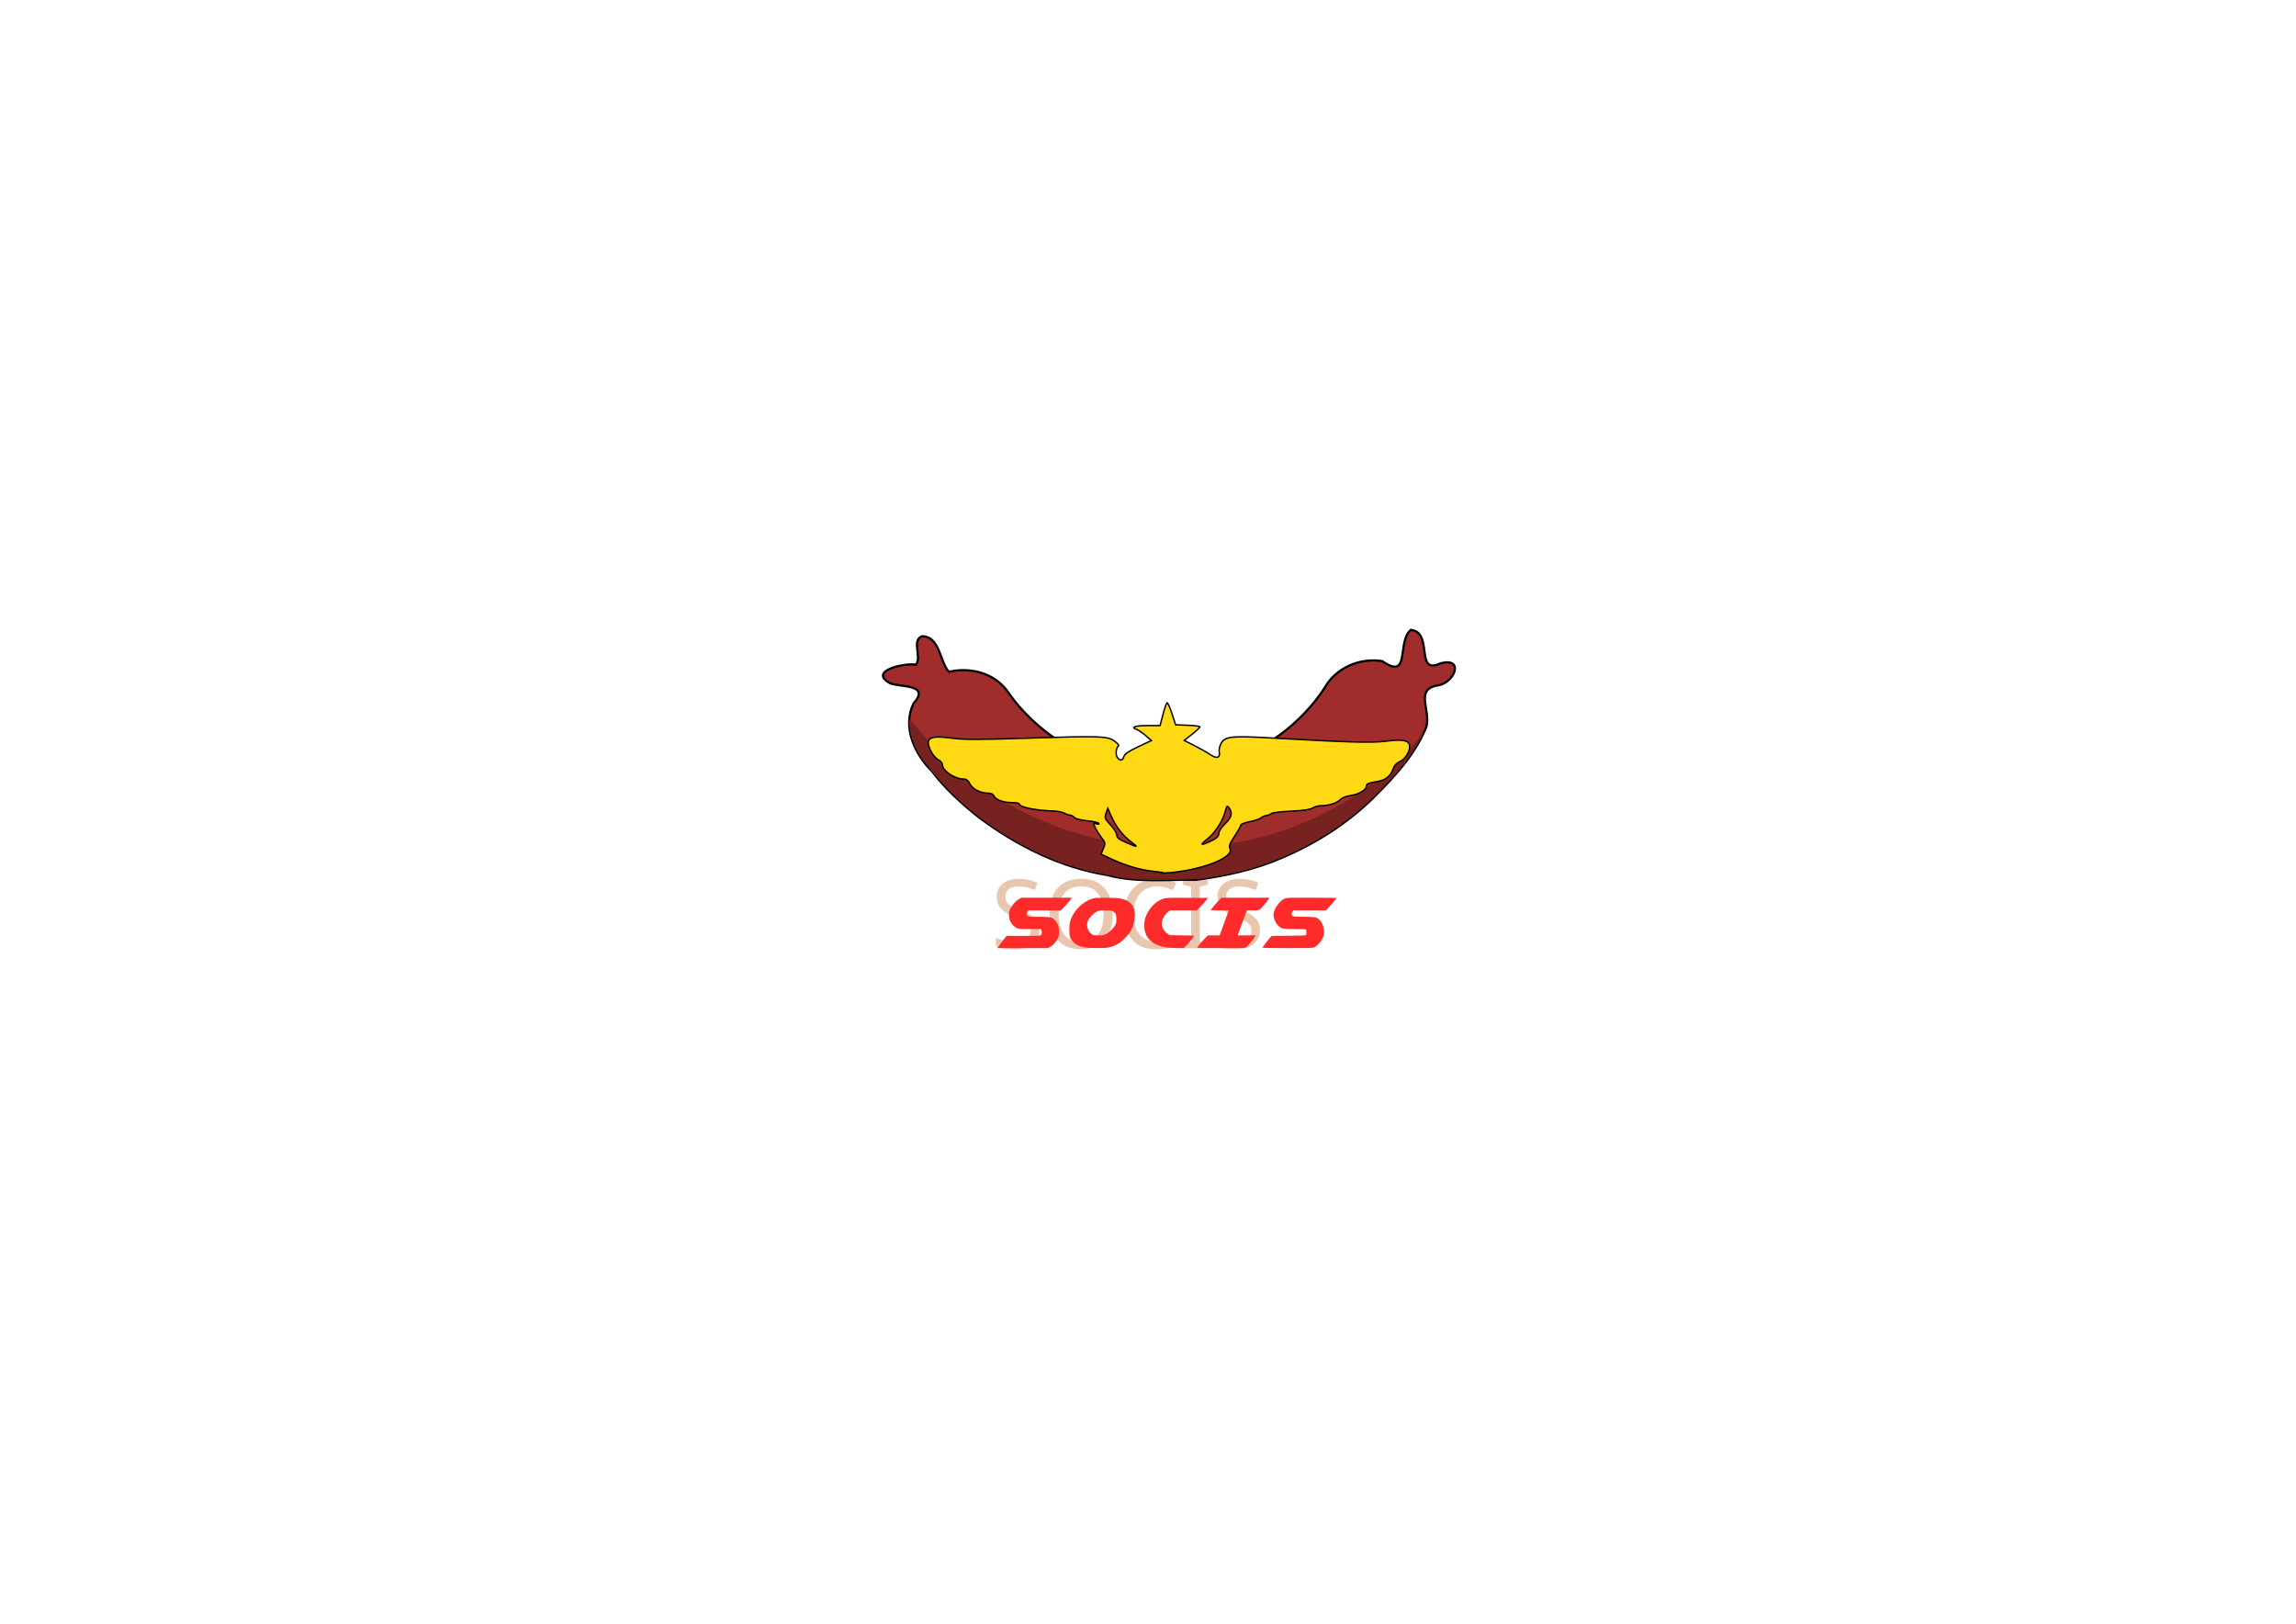
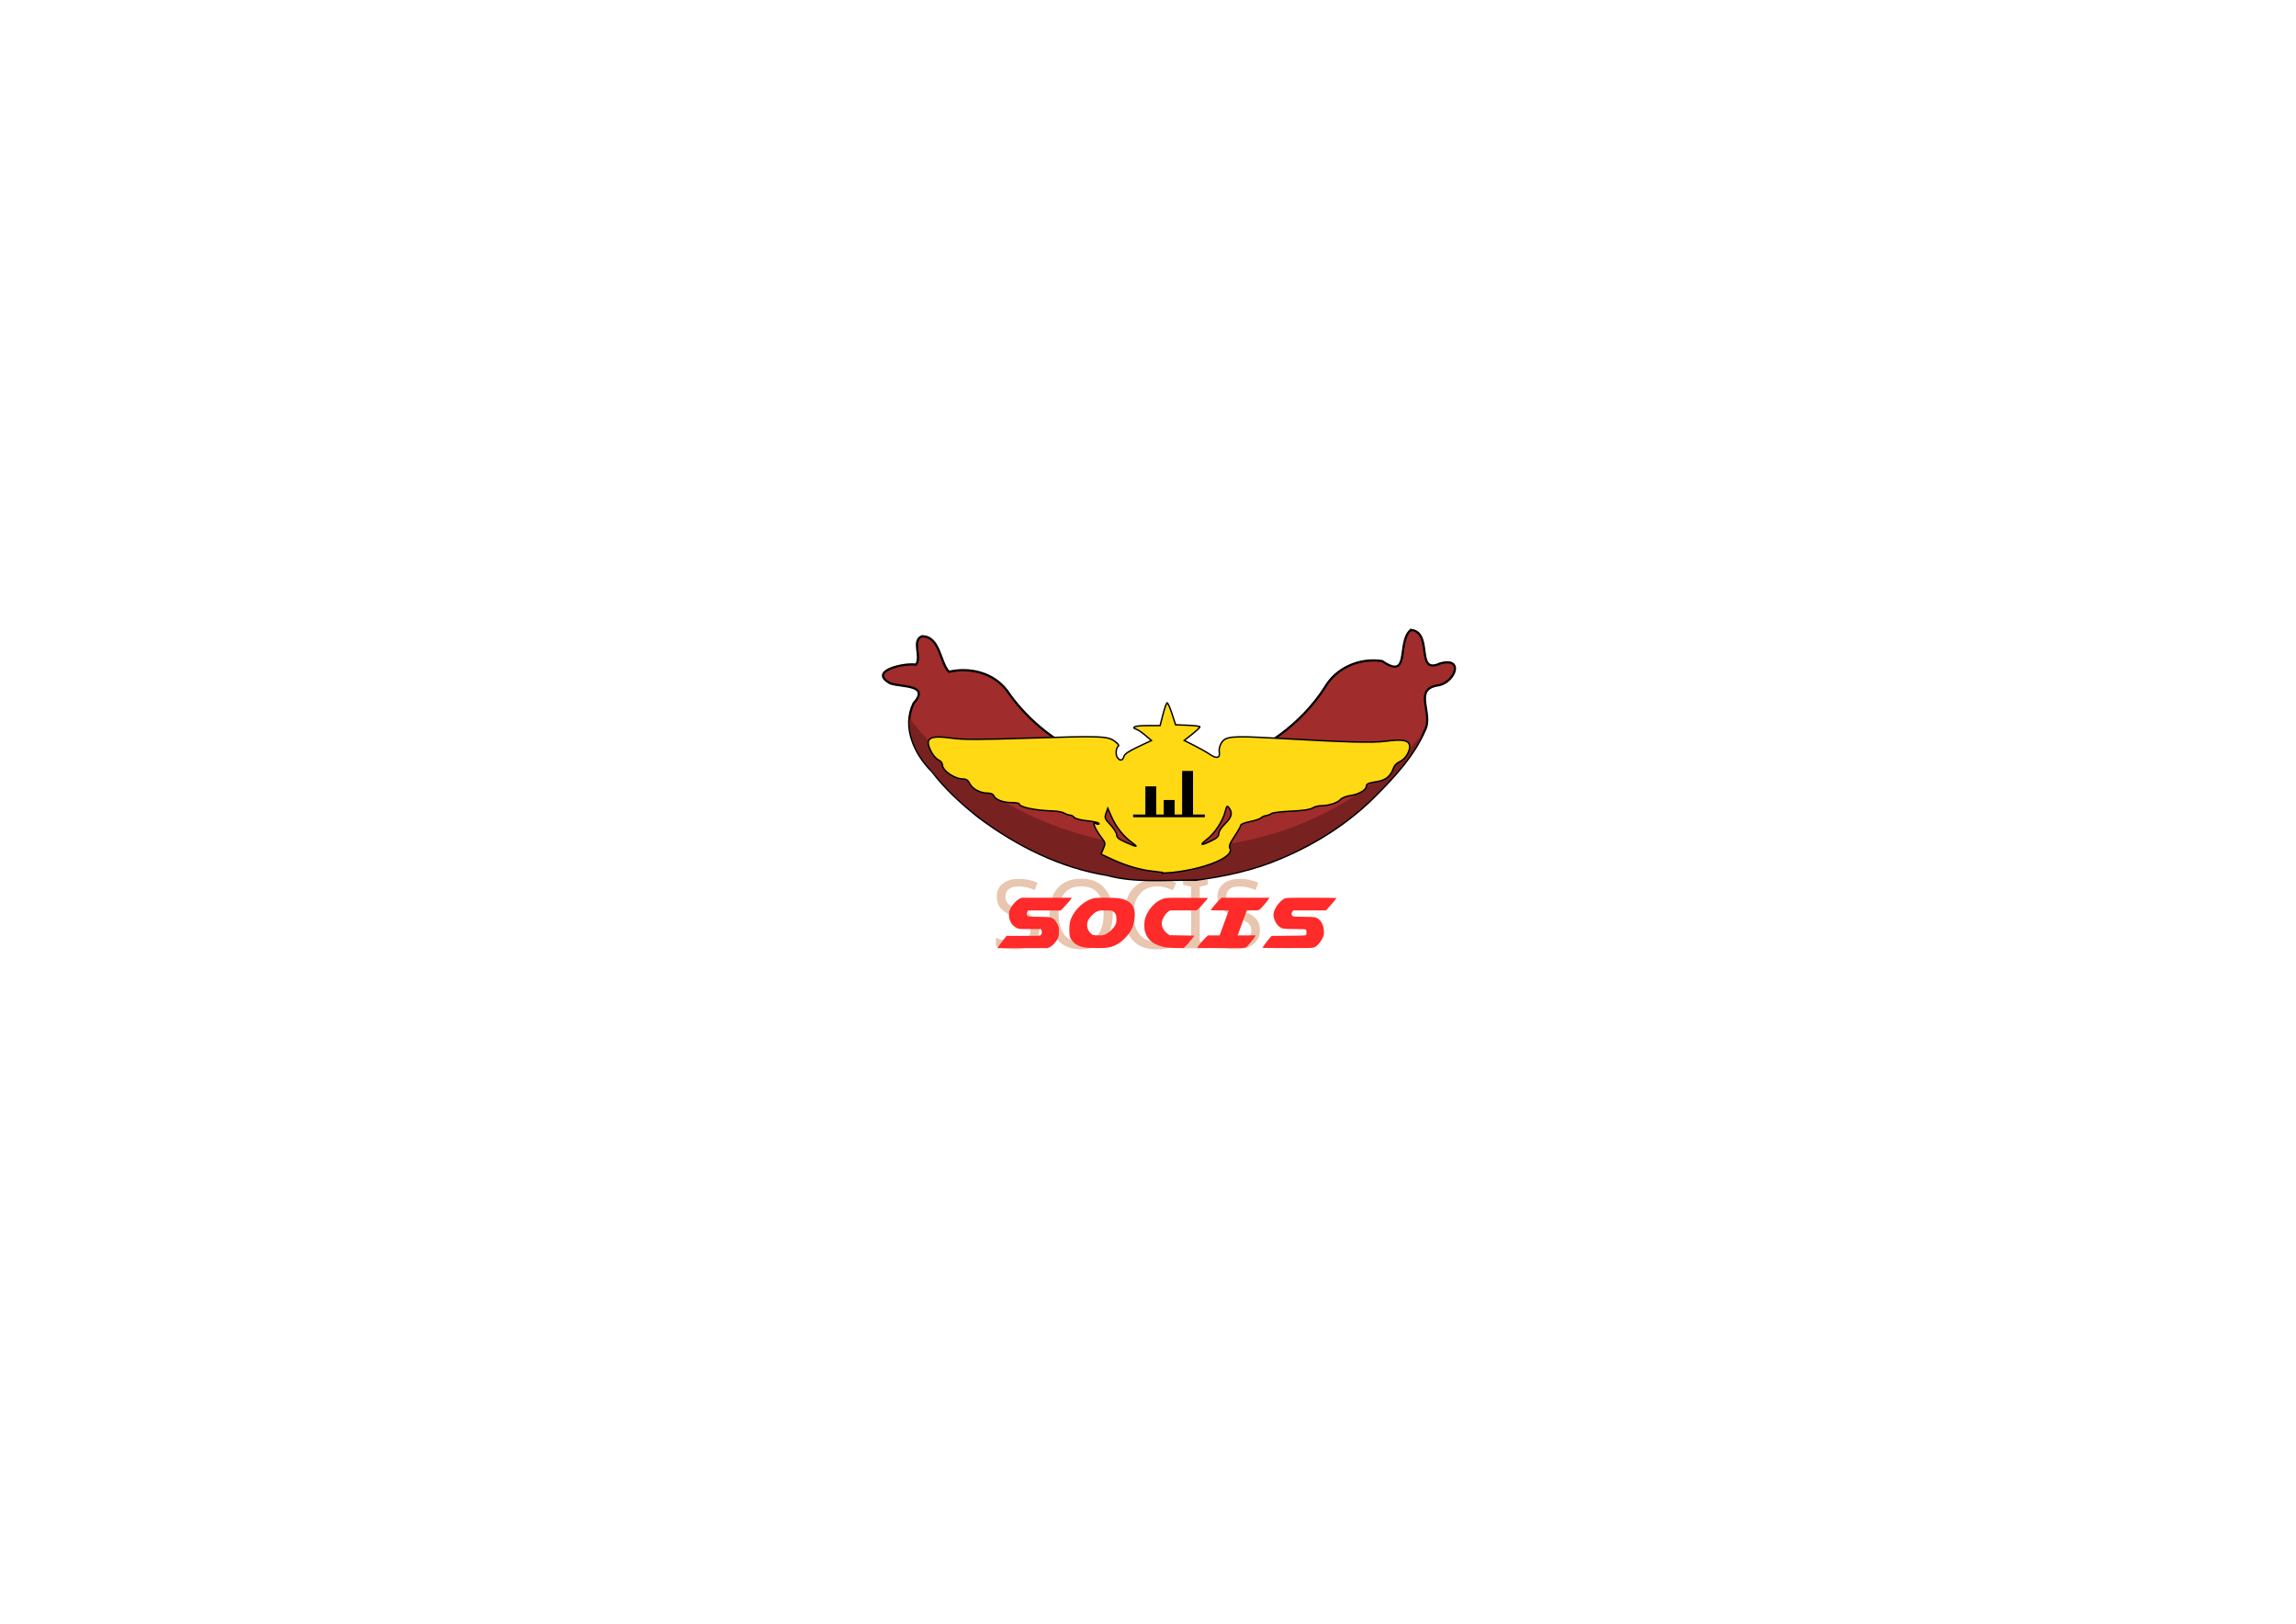
<svg xmlns="http://www.w3.org/2000/svg" width="297mm" height="210mm" viewBox="0 0 1052.362 744.094" id="svg2" version="1.1">
  <defs id="defs4" />
  <g id="layer3">
    <text transform="translate(0,-308.2677)" xml:space="preserve" style="font-style:normal;font-variant:normal;font-weight:normal;font-stretch:normal;font-size:43.978px;line-height:125%;font-family:'Airstrike Bold 3D';-inkscape-font-specification:'Airstrike Bold 3D, Normal';text-align:start;letter-spacing:0px;word-spacing:0px;writing-mode:lr-tb;text-anchor:start;fill:#e9c6af;fill-opacity:1;stroke:none;stroke-width:1px;stroke-linecap:butt;stroke-linejoin:miter;stroke-opacity:1;" x="454.22" y="742.864" id="text4215">
      <tspan id="tspan4217" x="454.22" y="742.864">SOCIS</tspan>
    </text>
    <g id="g4165" style="fill:#ff2a2a">
      <path id="path4155" d="m 457.519,433.853 c 0.223,-0.352 1.179,-1.616 2.125,-2.808 l 1.719,-2.168 7.673,0 c 7.396,0 7.688,-0.015 8.089,-0.416 0.45,-0.45 0.536,-1.322 0.213,-2.171 l -0.203,-0.534 -5.061,0 c -5.017,0 -5.071,-0.005 -6.133,-0.534 -2.153,-1.073 -3.483,-3.333 -3.483,-5.919 0,-1.352 0.094,-1.756 0.691,-2.969 0.873,-1.773 2.646,-3.703 4.04,-4.398 l 1.071,-0.534 11.518,0 11.518,0 -0.689,0.964 c -0.379,0.53 -1.517,1.841 -2.53,2.913 l -1.841,1.948 -7.464,0 -7.464,0 -0.303,0.468 c -0.614,0.95 -0.616,1.521 -0.006,2.001 0.534,0.42 0.79,0.444 4.894,0.444 2.382,0 4.793,0.099 5.358,0.22 1.408,0.302 2.554,1.331 3.405,3.06 0.636,1.292 0.685,1.538 0.685,3.476 0,1.862 -0.062,2.212 -0.582,3.269 -0.799,1.627 -2.31,3.249 -3.575,3.838 l -1.044,0.486 -11.514,0.002 -11.514,0.002 0.406,-0.641 0,-1e-4 z" style="fill:#ff2a2a;stroke:none;stroke-width:1px;stroke-linecap:butt;stroke-linejoin:miter;stroke-opacity:1" />
      <path id="path4157" d="m 497.01,434.159 c -2.281,-0.412 -3.87,-1.172 -5.021,-2.403 -1.59,-1.7 -1.861,-2.528 -1.861,-5.687 0,-3.002 0.363,-4.534 1.603,-6.761 2.083,-3.742 6.116,-6.937 9.693,-7.677 1.701,-0.352 9.615,-0.291 11.807,0.092 5.309,0.926 7.484,3.926 6.765,9.331 -0.508,3.814 -1.679,6.156 -4.487,8.974 -1.436,1.441 -2.27,2.085 -3.581,2.763 -2.792,1.445 -4.202,1.707 -9.091,1.685 -2.636,-0.012 -4.788,-0.129 -5.827,-0.316 z m 9.816,-6.062 c 1.624,-0.817 3.658,-2.75 4.321,-4.104 0.452,-0.923 0.551,-1.42 0.557,-2.79 0.008,-1.91 -0.341,-2.733 -1.49,-3.507 -0.639,-0.43 -0.932,-0.469 -3.584,-0.469 -2.703,0 -2.958,0.035 -3.963,0.544 -1.38,0.699 -3.264,2.597 -3.9,3.928 -0.941,1.969 -0.524,4.337 1.038,5.899 0.957,0.957 1.255,1.042 3.722,1.057 1.96,0.012 2.27,-0.041 3.3,-0.559 z" style="fill:#ff2a2a;stroke:none;stroke-width:1px;stroke-linecap:butt;stroke-linejoin:miter;stroke-opacity:1" />
      <path id="path4159" d="m 534.648,434.189 c -5.396,-0.854 -8.668,-3.219 -9.796,-7.081 -0.531,-1.818 -0.479,-4.805 0.112,-6.553 1.393,-4.113 4.769,-7.658 8.332,-8.747 1.278,-0.391 1.877,-0.41 10.883,-0.358 l 9.531,0.055 -1.638,1.976 c -0.901,1.087 -2.09,2.374 -2.643,2.861 l -1.006,0.884 -6.077,0 -6.077,0 -0.845,0.612 c -1.575,1.141 -2.966,3.717 -2.957,5.475 0.008,1.583 1.18,3.573 2.74,4.655 l 0.859,0.596 5.703,0.104 5.703,0.104 -1.339,1.768 c -0.736,0.973 -1.861,2.26 -2.5,2.861 l -1.161,1.092 -3.081,-0.021 c -1.695,-0.011 -3.83,-0.139 -4.745,-0.284 z" style="fill:#ff2a2a;stroke:none;stroke-width:1px;stroke-linecap:butt;stroke-linejoin:miter;stroke-opacity:1" />
      <path id="path4161" d="m 548.691,434.32 c 0,-0.267 3.167,-4.001 4.136,-4.876 l 0.859,-0.776 2.667,0 2.667,0 2.083,-5.721 2.083,-5.721 -4.126,0 c -2.27,0 -4.126,-0.061 -4.126,-0.135 0,-0.254 3.107,-3.96 4.047,-4.826 l 0.937,-0.864 10.938,0 10.938,0 -0.376,0.642 c -0.705,1.205 -3.376,4.307 -4.086,4.745 -0.62,0.383 -1.029,0.438 -3.298,0.438 l -2.59,0 -2.089,5.721 -2.089,5.721 4.143,0 4.143,0 -0.376,0.645 c -0.598,1.026 -3.469,4.421 -4.074,4.818 -0.506,0.332 -1.453,0.361 -11.481,0.361 -6.011,0 -10.929,-0.078 -10.929,-0.174 z" style="fill:#ff2a2a;stroke:none;stroke-width:1px;stroke-linecap:butt;stroke-linejoin:miter;stroke-opacity:1" />
      <path id="path4163" d="m 578.648,434.334 c 0,-0.222 2.808,-3.958 3.589,-4.774 l 0.64,-0.669 7.775,-0.059 c 6.641,-0.051 7.804,-0.105 7.972,-0.371 0.282,-0.446 0.25,-2.159 -0.046,-2.455 -0.179,-0.179 -1.626,-0.252 -5.149,-0.259 -5.283,-0.01 -5.832,-0.096 -7.114,-1.12 -1.668,-1.331 -2.865,-4.152 -2.577,-6.073 0.347,-2.313 2.825,-5.683 4.926,-6.7 0.924,-0.447 1.054,-0.452 12.414,-0.452 6.314,0 11.48,0.057 11.48,0.126 0,0.204 -1.58,2.136 -3.257,3.982 l -1.559,1.716 -7.459,0 -7.459,0 -0.431,0.548 c -0.595,0.756 -0.56,1.608 0.082,2.028 0.429,0.281 1.217,0.337 4.837,0.345 2.378,0.005 4.721,0.086 5.206,0.18 2.507,0.485 4.306,3.273 4.315,6.687 0.004,1.398 -0.081,1.742 -0.765,3.121 -0.868,1.75 -2.364,3.398 -3.6,3.966 -0.776,0.357 -1.612,0.383 -12.326,0.387 -6.322,0.003 -11.494,-0.067 -11.494,-0.155 z" style="fill:#ff2a2a;stroke:none;stroke-width:1px;stroke-linecap:butt;stroke-linejoin:miter;stroke-opacity:1" />
    </g>
  </g>
  <g id="layer1" transform="translate(0,-308.2677)" style="display:inline">
    <path style="fill:#a02c2c;stroke:#000000;stroke-width:1;stroke-linecap:butt;stroke-linejoin:miter;stroke-opacity:1;stroke-miterlimit:4;stroke-dasharray:none" d="m 646.295,597.223 c -6.027,5.904 0.231,22.943 -12.757,14.004 -10.411,-1.628 -21.248,3.067 -26.48,12.363 -10.669,16.352 -27.391,28.392 -45.805,34.589 -10.493,2.813 -21.238,4.951 -32.224,4.161 -11.574,-0.937 -23.098,-3.698 -33.596,-8.803 -13.502,-6.516 -25.503,-16.457 -33.929,-28.872 -6.236,-8.114 -16.904,-10.729 -26.531,-8.55 -4.133,-3.962 -4.038,-16.385 -12.444,-16.27 -4.863,2.085 0.116,9.508 -2.724,13.02 -5.056,-0.896 -22.339,2.824 -11.695,8.599 5.402,1.817 18.344,0.467 10.613,9.13 -5.293,10.943 0.58,23.321 8.518,31.196 6.027,7.967 13.601,14.828 21.408,21.031 17.327,12.918 37.351,23.024 58.904,26.466 13.101,3.588 26.959,1.91 40.486,2.209 13.342,-1.79 26.659,-4.565 39.14,-9.981 15.927,-6.702 30.677,-16.078 42.891,-28.285 9.056,-9.061 17.962,-18.624 23.115,-30.494 3.927,-7.736 -6.043,-19.002 6.535,-20.467 7.478,-1.851 11.235,-12.936 0.444,-9.997 -11.498,5.367 -3.408,-13.286 -12.755,-15.247 l -1.114,0.199 z" id="path3347" />
    <path style="fill:none;fill-rule:evenodd;stroke:none;stroke-width:1px;stroke-linecap:butt;stroke-linejoin:miter;stroke-opacity:1" d="m 413.831,628.903 c 100.886,99.573 135.901,89.725 247.729,-0.219" id="path4138" />
    <path style="fill:#782121;stroke:none;stroke-width:1px;stroke-linecap:butt;stroke-linejoin:miter;stroke-opacity:1" d="m 521.085,403.047 c -3.48,-0.21 -7.976,-0.844 -11.429,-1.612 -1.331,-0.296 -3.75,-0.794 -5.375,-1.106 -14.571,-2.8 -29.472,-8.879 -44.055,-17.973 -12.585,-7.847 -23.001,-16.818 -31.726,-27.325 -1.297,-1.561 -2.959,-3.528 -3.694,-4.371 -3.941,-4.516 -6.936,-10.717 -7.734,-16.01 -0.362,-2.398 -0.432,-5.108 -0.132,-5.108 0.107,0 0.963,0.96 1.902,2.134 18.757,23.444 44.441,40.841 73.555,49.822 15.618,4.818 30.238,6.995 46.9,6.984 7.856,-0.005 12.602,-0.291 19.586,-1.182 36.502,-4.652 69.063,-22.021 91.112,-48.599 1.163,-1.402 2.145,-2.52 2.183,-2.484 0.114,0.107 -1.426,3.057 -2.826,5.416 -4.391,7.395 -11.263,15.443 -21.923,25.677 -11.142,10.696 -26.429,20.307 -42.614,26.793 -8.927,3.577 -17.213,5.816 -29.317,7.922 -5.148,0.896 -5.153,0.896 -12.919,1.061 -9.819,0.208 -17.644,0.194 -21.494,-0.038 z" id="path4151" transform="translate(0,308.2677)" />
  </g>
  <g id="layer4" style="display:none">
    <path transform="translate(0,-308.2677)" style="display:inline;fill:none;fill-opacity:1;fill-rule:evenodd;stroke:#000000;stroke-width:0.7;stroke-linecap:butt;stroke-linejoin:miter;stroke-miterlimit:4;stroke-dasharray:none;stroke-opacity:1" d="m 413.612,632.404 c 62.589,88.412 199.803,84.254 250.137,-6.128" id="path4145" />
  </g>
  <g id="layer2" style="display:inline">
    <path transform="translate(0,-308.2677)" style="display:inline;fill:#ffd914;fill-opacity:1;stroke:#000000;stroke-width:0.645;stroke-linecap:butt;stroke-linejoin:miter;stroke-opacity:1;stroke-miterlimit:4;stroke-dasharray:none" d="m 532.707,708.225 c -0.193,-0.184 -2.323,-0.525 -4.734,-0.758 -5.299,-0.511 -12.22,-2.582 -18.584,-5.56 l -4.72,-2.209 1.061,-2.54 c 1.02,-2.442 0.984,-2.641 -0.947,-5.159 -1.105,-1.441 -2.403,-3.533 -2.884,-4.65 -0.824,-1.911 -0.785,-2.002 0.662,-1.543 0.93,0.295 1.366,0.21 1.104,-0.214 -0.239,-0.386 -2.684,-0.924 -5.433,-1.195 -2.954,-0.291 -5.353,-0.919 -5.864,-1.534 -0.476,-0.573 -1.332,-1.042 -1.904,-1.042 -0.572,0 -1.747,-0.405 -2.612,-0.9 -0.865,-0.495 -3.192,-0.947 -5.172,-1.005 -8.173,-0.238 -15.479,-1.759 -15.479,-3.222 0,-0.348 -1.636,-0.633 -3.635,-0.633 -3.883,0 -7.44,-1.405 -8.134,-3.213 -0.254,-0.662 -1.31,-1.107 -2.63,-1.107 -3.456,0 -6.989,-1.826 -8.249,-4.263 -0.83,-1.604 -1.658,-2.217 -2.999,-2.217 -4.044,0 -9.629,-3.831 -9.629,-6.605 0,-0.74 -0.803,-1.711 -1.783,-2.158 -0.981,-0.447 -2.439,-2.07 -3.24,-3.606 -3.288,-6.307 -1.19,-7.783 9.062,-6.375 5.657,0.777 11.941,0.78 35.436,0.019 33.229,-1.076 36.303,-0.965 39.552,1.437 1.282,0.947 2.058,1.904 1.725,2.126 -1.111,0.741 -1.477,3.793 -0.619,5.166 1.144,1.832 2.541,1.712 3.055,-0.263 0.305,-1.172 2.111,-2.416 6.532,-4.5 l 6.11,-2.88 -2.739,-2.334 c -1.506,-1.284 -3.306,-2.52 -3.999,-2.748 -2.952,-0.972 -0.841,-1.757 4.721,-1.757 l 5.981,0 1.311,-5.054 c 0.721,-2.78 1.556,-5.206 1.856,-5.391 0.3,-0.185 1.311,2.008 2.248,4.874 l 1.702,5.211 5.58,0.21 c 3.069,0.116 5.58,0.446 5.58,0.734 0,0.288 -1.622,1.808 -3.603,3.378 l -3.603,2.854 4.616,2.327 c 2.539,1.28 5.827,3.149 7.307,4.153 3.041,2.064 4.662,1.525 4.109,-1.367 -0.183,-0.957 0.25,-2.726 0.962,-3.932 1.806,-3.057 4.762,-3.356 22.97,-2.323 35.324,2.004 45.976,2.307 52.364,1.49 7.456,-0.953 10.32,-0.51 10.894,1.688 0.623,2.384 -1.725,6.478 -4.389,7.65 -1.532,0.674 -2.582,1.804 -3.081,3.314 -1.046,3.171 -3.434,5.179 -6.834,5.746 -4.529,0.757 -5.4,1.104 -5.4,2.152 0,1.704 -3.498,3.814 -7.155,4.317 -2.062,0.284 -4.046,1.057 -4.774,1.861 -1.417,1.566 -5.309,2.814 -8.794,2.82 -1.301,0.002 -3.094,0.481 -3.984,1.065 -1.078,0.707 -4.348,1.185 -9.789,1.431 -4.494,0.203 -8.557,0.691 -9.031,1.084 -0.473,0.393 -1.569,0.823 -2.434,0.955 -0.865,0.132 -1.953,0.62 -2.417,1.084 -0.464,0.464 -2.728,1.215 -5.03,1.668 -2.302,0.453 -4.186,1.186 -4.188,1.63 -10e-4,0.443 -1.278,2.726 -2.838,5.071 -2.203,3.313 -2.681,4.555 -2.141,5.563 2.072,3.871 -11.114,9.399 -26.345,11.044 -2.381,0.257 -4.487,0.317 -4.68,0.133 z m -14.148,-14.073 c -3.716,-2.691 -7.061,-6.967 -9.142,-11.681 l -1.669,-3.783 -0.792,2.272 c -0.74,2.123 -0.606,2.471 2.045,5.314 1.56,1.673 2.837,3.745 2.837,4.603 0,1.206 0.941,1.979 4.14,3.404 5.43,2.419 6.055,2.388 2.581,-0.129 z m 37.375,-0.919 c 1.93,-0.974 2.7,-1.829 2.7,-3.001 0,-0.964 1.187,-2.798 2.88,-4.451 3.03,-2.959 3.543,-4.938 1.871,-7.224 -0.941,-1.288 -1.064,-1.173 -1.844,1.723 -1.236,4.589 -4.78,9.892 -8.565,12.813 -3.565,2.751 -2.334,2.81 2.958,0.14 z" id="path3412" />
  </g>
+   <g id="layer5">
+     <g id="g4190" transform="translate(0.9305577,0)">
+       <rect y="360.371" x="524.044" height="13.106" width="4.993" id="rect4150" style="fill:#000000;fill-opacity:1;fill-rule:evenodd;stroke:none;stroke-width:1px;stroke-linecap:butt;stroke-linejoin:miter;stroke-opacity:1" />
+       <rect y="366.612" x="532.469" height="6.865" width="4.993" id="rect4150-1" style="fill:#000000;fill-opacity:1;fill-rule:evenodd;stroke:none;stroke-width:1px;stroke-linecap:butt;stroke-linejoin:miter;stroke-opacity:1" />
+       <rect y="353.298" x="540.895" height="20.18" width="4.993" id="rect4150-3" style="fill:#000000;fill-opacity:1;fill-rule:evenodd;stroke:none;stroke-width:1px;stroke-linecap:butt;stroke-linejoin:miter;stroke-opacity:1" />
+       <rect y="373.27" x="518.427" height="1.248" width="32.87" id="rect4150-5" style="fill:#000000;fill-opacity:1;fill-rule:evenodd;stroke:none;stroke-width:1px;stroke-linecap:butt;stroke-linejoin:miter;stroke-opacity:1" />
+     </g>
+   </g>
</svg>
